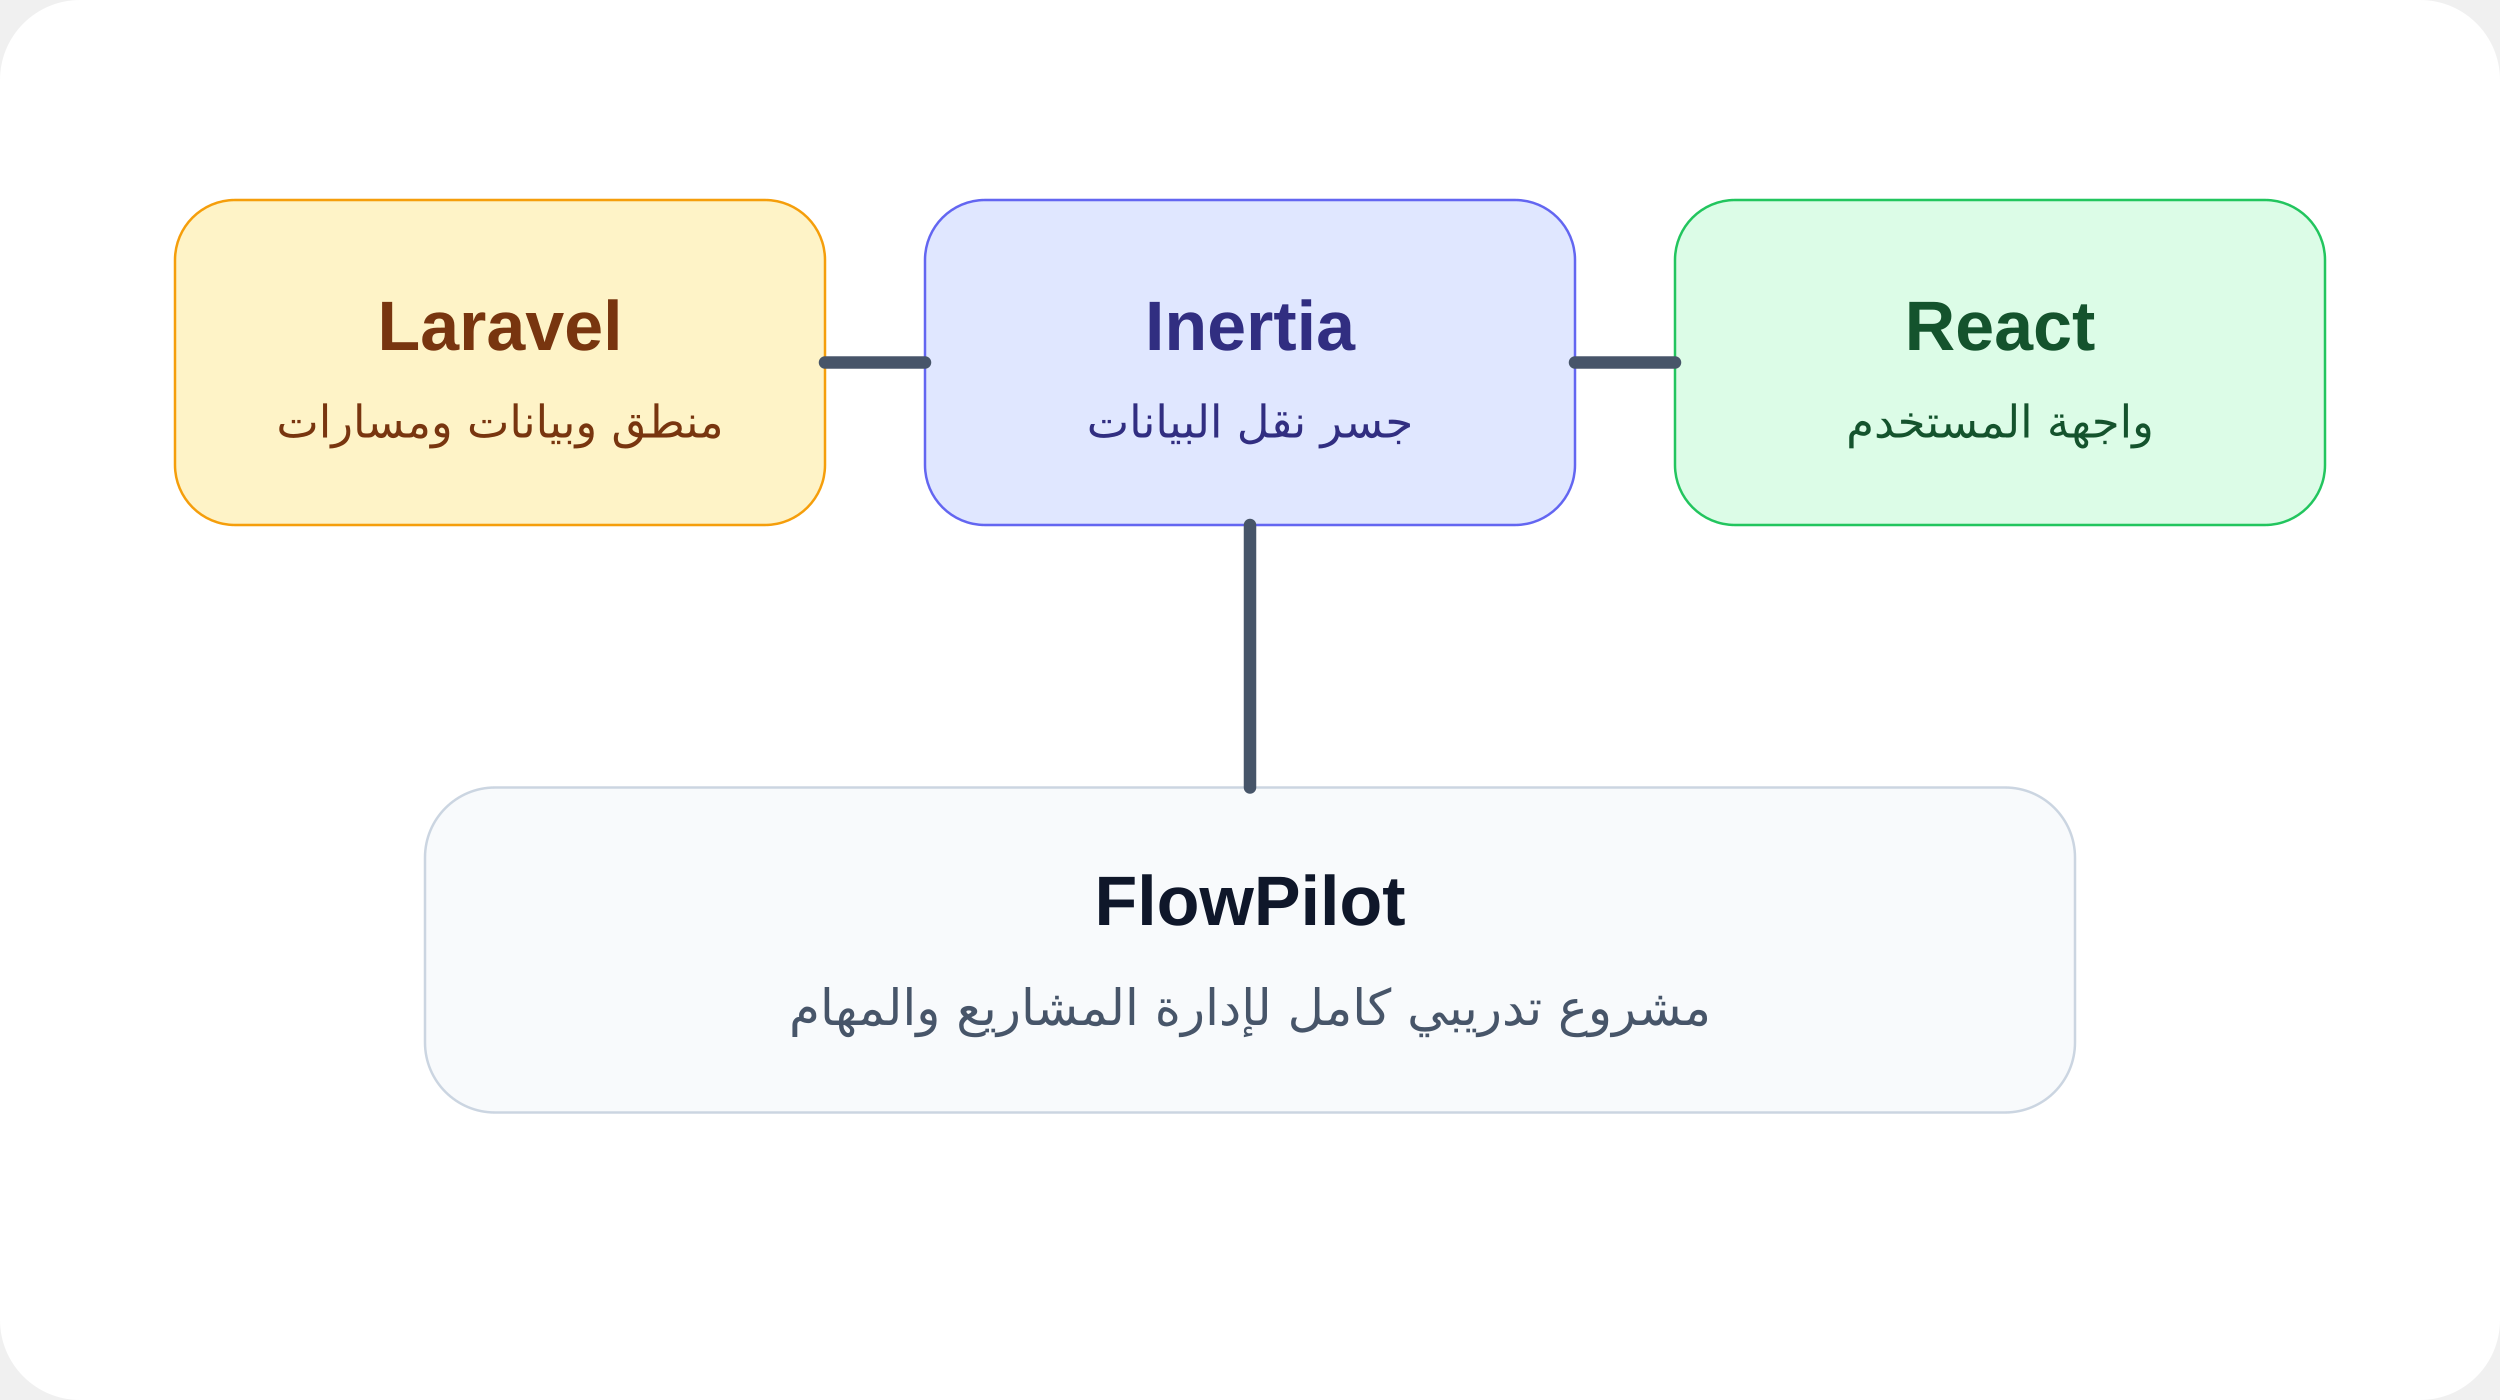
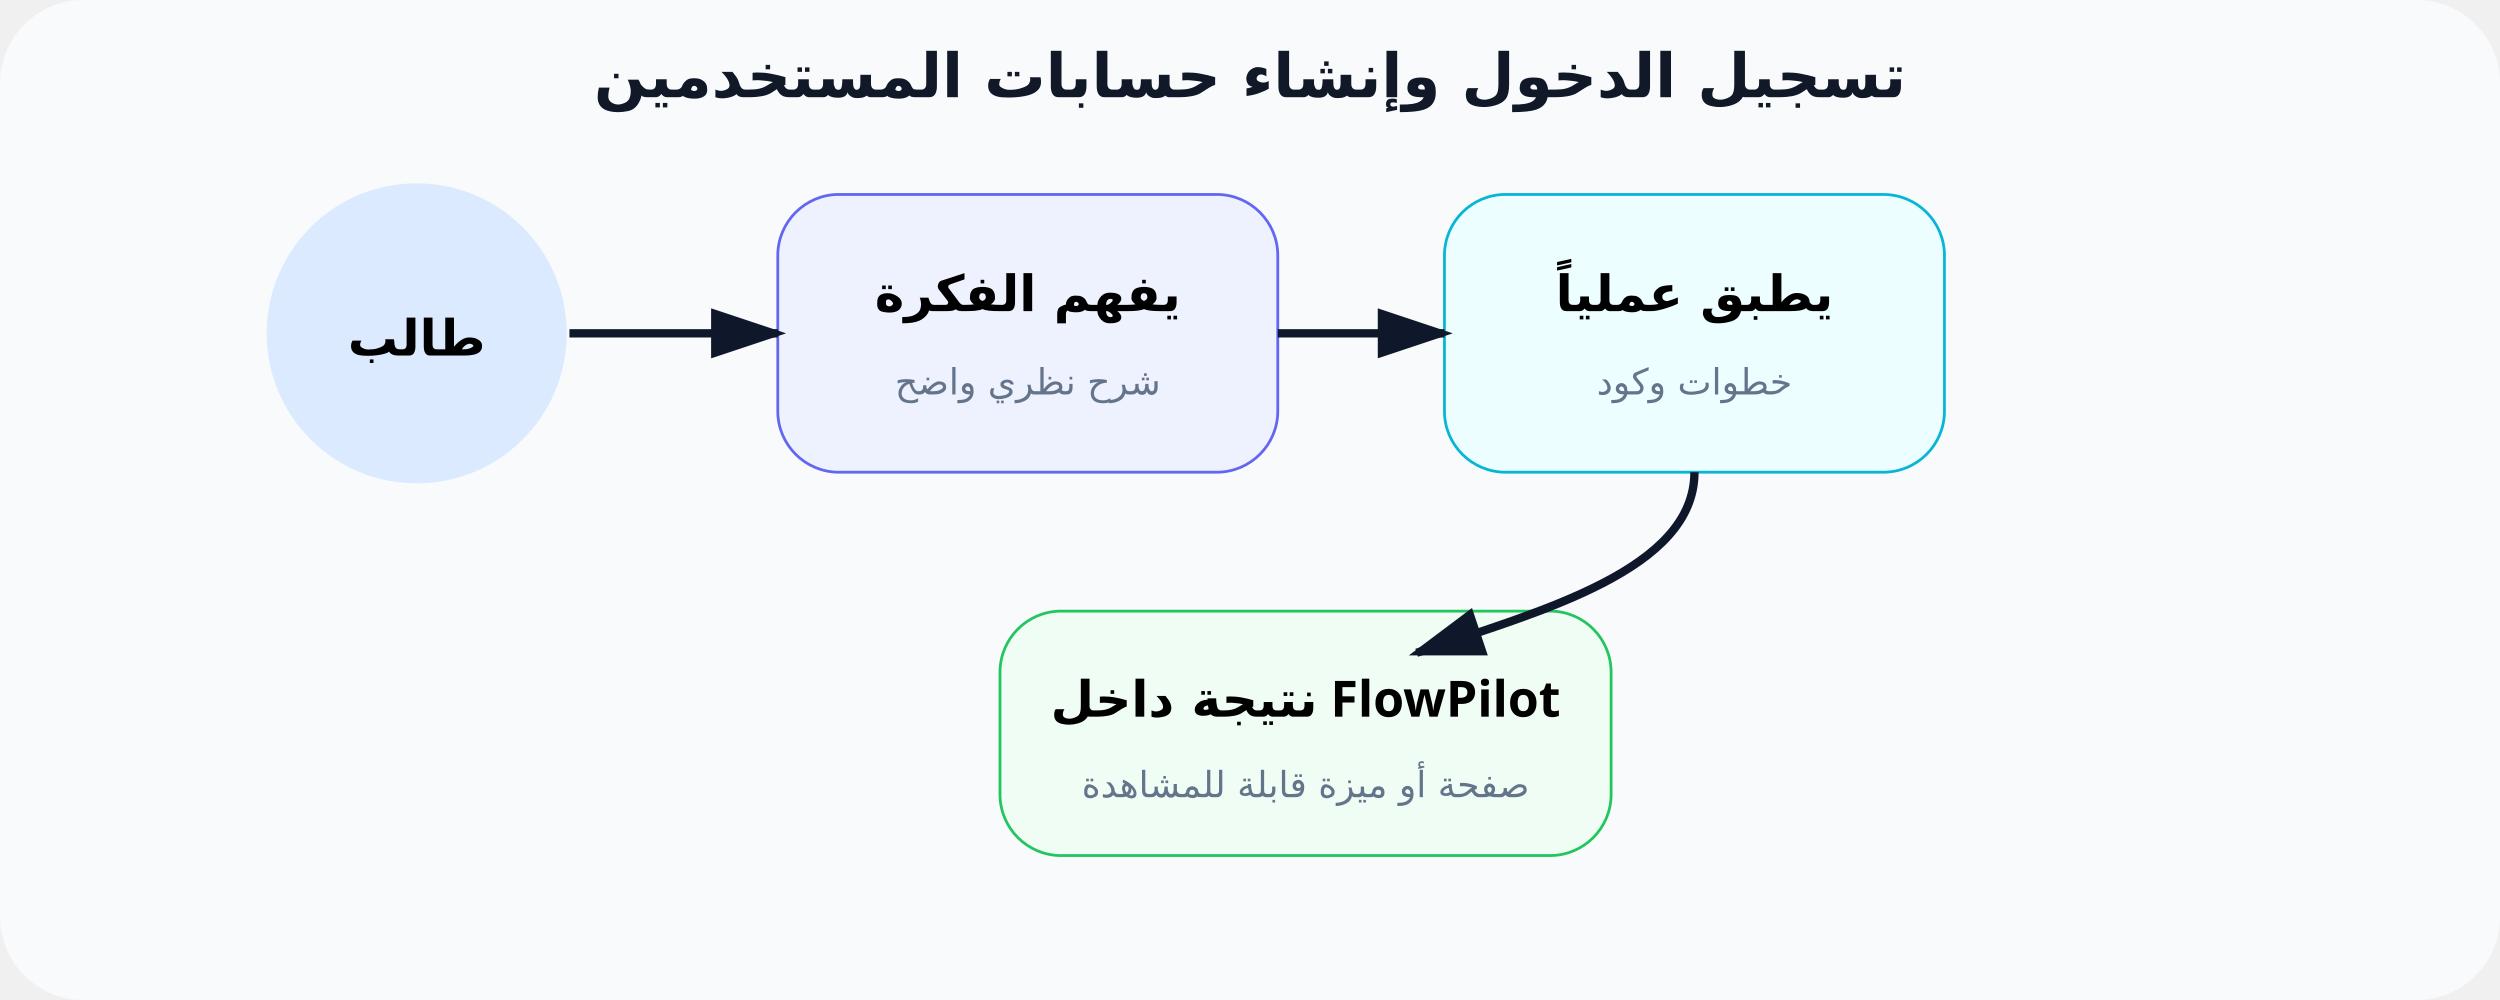
- <svg xmlns="http://www.w3.org/2000/svg" width="1000" height="560" viewBox="0 0 1000 560">
-   <rect width="1000" height="560" rx="32" fill="#ffffff" />
-   <rect x="70" y="80" width="260" height="130" rx="24" fill="#fef3c7" stroke="#f59e0b" />
-   <text x="200" y="140" text-anchor="middle" font-size="28" font-weight="900" fill="#78350f" font-family="Arial">Laravel</text>
-   <text x="200" y="175" text-anchor="middle" font-size="18" fill="#78350f" font-family="Arial">منطق وبيانات ومسارات</text>
-   <rect x="370" y="80" width="260" height="130" rx="24" fill="#e0e7ff" stroke="#6366f1" />
-   <text x="500" y="140" text-anchor="middle" font-size="28" font-weight="900" fill="#312e81" font-family="Arial">Inertia</text>
-   <text x="500" y="175" text-anchor="middle" font-size="18" fill="#312e81" font-family="Arial">جسر نقل البيانات</text>
-   <rect x="670" y="80" width="260" height="130" rx="24" fill="#dcfce7" stroke="#22c55e" />
-   <text x="800" y="140" text-anchor="middle" font-size="28" font-weight="900" fill="#14532d" font-family="Arial">React</text>
-   <text x="800" y="175" text-anchor="middle" font-size="18" fill="#14532d" font-family="Arial">واجهة المستخدم</text>
-   <path d="M330 145 H370 M630 145 H670" stroke="#475569" stroke-width="5" stroke-linecap="round" />
-   <rect x="170" y="315" width="660" height="130" rx="28" fill="#f8fafc" stroke="#cbd5e1" />
-   <text x="500" y="370" text-anchor="middle" font-size="28" font-weight="900" fill="#0f172a" font-family="Arial">FlowPilot</text>
-   <text x="500" y="410" text-anchor="middle" font-size="20" fill="#475569" font-family="Arial">مشروع تدريبي كامل لإدارة المشاريع والمهام</text>
-   <path d="M500 210 V315" stroke="#475569" stroke-width="5" stroke-linecap="round" />
+ <svg xmlns="http://www.w3.org/2000/svg" width="900" height="360" viewBox="0 0 900 360">
+   <rect width="900" height="360" rx="30" fill="#f8fafc" />
+   <circle cx="150" cy="120" r="54" fill="#dbeafe" />
+   <text x="150" y="128" text-anchor="middle" font-family="Tahoma" font-size="18" font-weight="700">طالب</text>
+   <rect x="280" y="70" width="180" height="100" rx="22" fill="#eef2ff" stroke="#6366f1" />
+   <text x="370" y="112" text-anchor="middle" font-family="Tahoma" font-size="18" font-weight="700">يفهم الفكرة</text>
+   <text x="370" y="142" text-anchor="middle" font-family="Tahoma" font-size="13" fill="#64748b">شرح نظري واضح</text>
+   <rect x="520" y="70" width="180" height="100" rx="22" fill="#ecfeff" stroke="#06b6d4" />
+   <text x="610" y="112" text-anchor="middle" font-family="Tahoma" font-size="18" font-weight="700">يطبق عملياً</text>
+   <text x="610" y="142" text-anchor="middle" font-family="Tahoma" font-size="13" fill="#64748b">خطوات وكود</text>
+   <rect x="360" y="220" width="220" height="88" rx="22" fill="#f0fdf4" stroke="#22c55e" />
+   <text x="470" y="258" text-anchor="middle" font-family="Tahoma" font-size="18" font-weight="700">نتيجة داخل FlowPilot</text>
+   <text x="470" y="287" text-anchor="middle" font-family="Tahoma" font-size="13" fill="#64748b">صفحة أو ميزة قابلة للمشاهدة</text>
+   <path d="M205 120 H280" stroke="#0f172a" stroke-width="3" marker-end="url(#a)" />
+   <path d="M460 120 H520" stroke="#0f172a" stroke-width="3" marker-end="url(#a)" />
+   <path d="M610 170 C610 205 555 220 510 235" stroke="#0f172a" stroke-width="3" fill="none" marker-end="url(#a)" />
+   <defs>
+     <marker id="a" markerWidth="10" markerHeight="10" refX="8" refY="3" orient="auto">
+       <path d="M0,0 L0,6 L9,3 z" fill="#0f172a" />
+     </marker>
+   </defs>
+   <text x="450" y="35" text-anchor="middle" font-family="Tahoma" font-size="22" font-weight="700" fill="#111827">تسجيل الدخول وإنشاء حسابات المستخدمين</text>
</svg>
